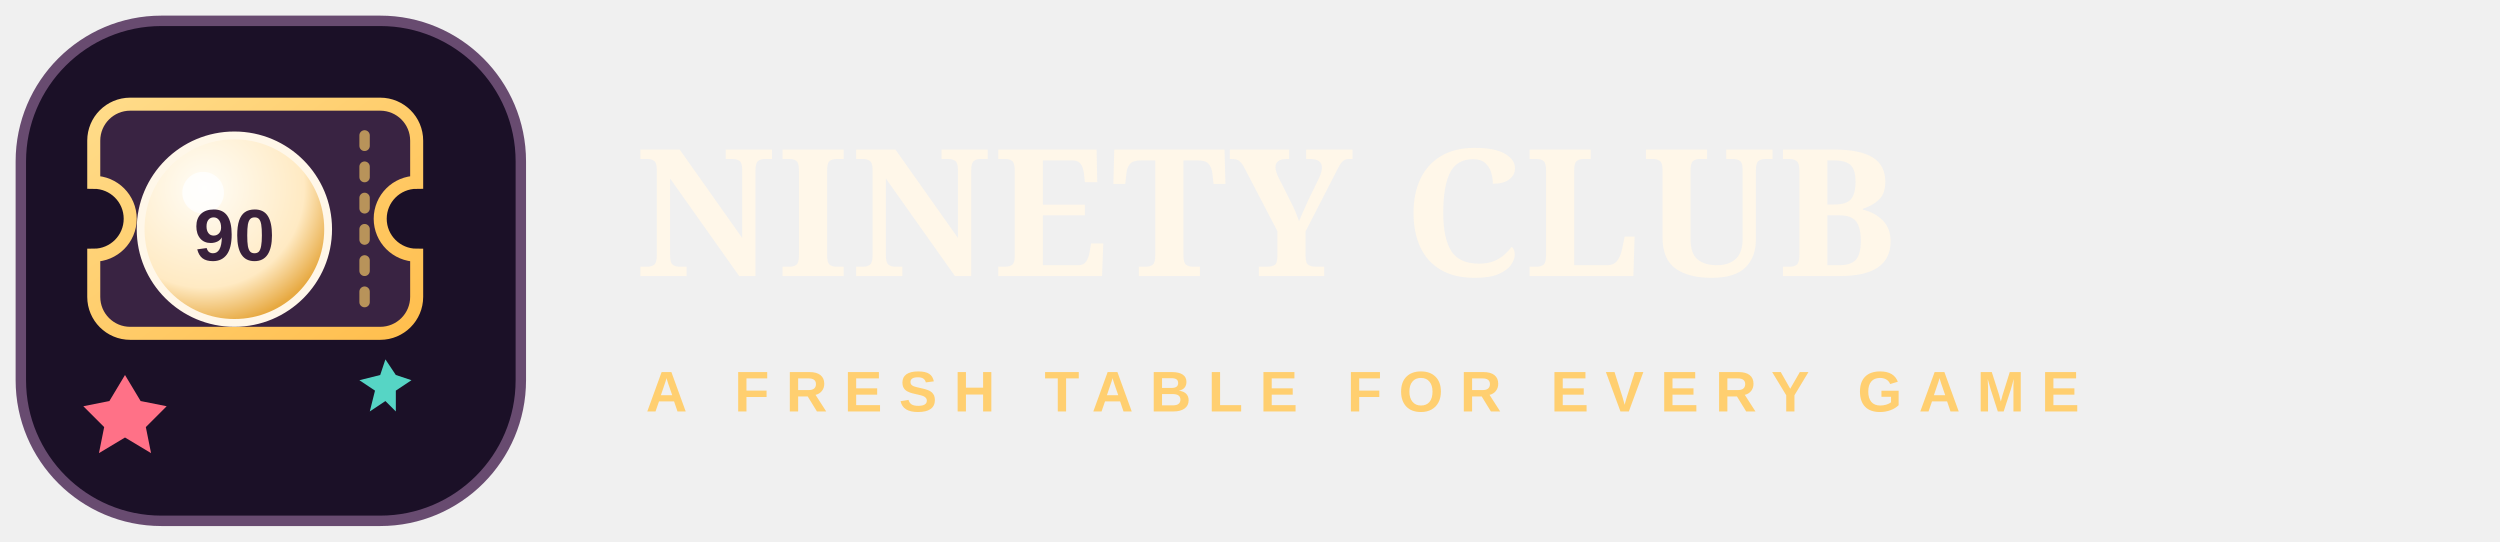
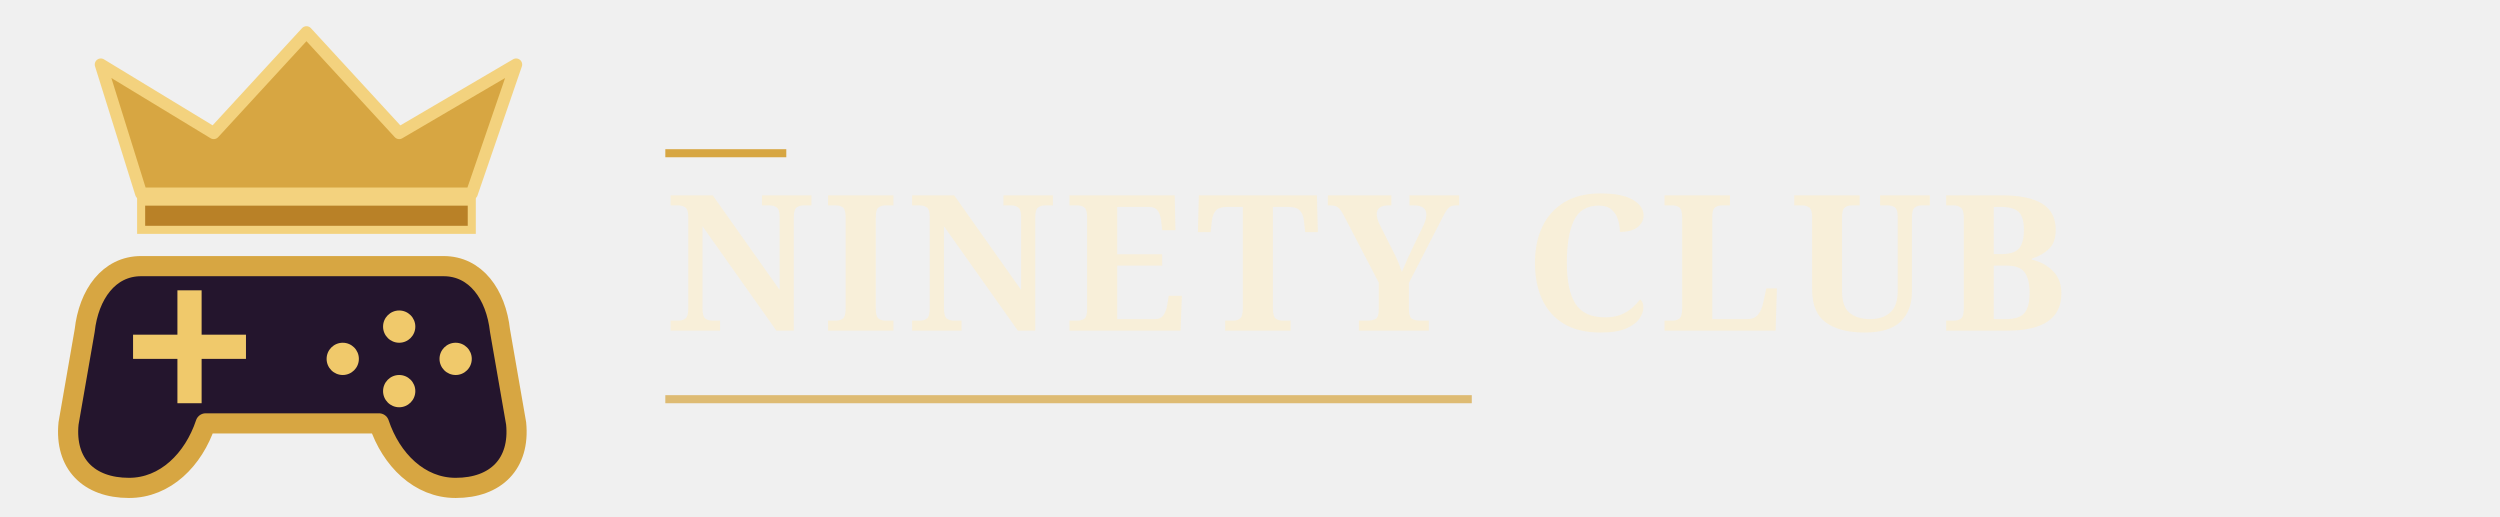
- <svg xmlns="http://www.w3.org/2000/svg" viewBox="0 0 480 104" role="img" aria-labelledby="title">
-   <defs>
-     <linearGradient id="ticket" x1="0" y1="0" x2="1" y2="1">
-       <stop stop-color="#ffdc8a" />
-       <stop offset="1" stop-color="#ffbe4d" />
-     </linearGradient>
-     <radialGradient id="ball" cx="34%" cy="28%" r="74%">
-       <stop stop-color="#fffdf7" />
-       <stop offset=".72" stop-color="#ffeac3" />
-       <stop offset="1" stop-color="#e7a941" />
-     </radialGradient>
-   </defs>
-   <g transform="translate(4 4)">
-     <rect width="96" height="96" rx="27" fill="#1b1027" stroke="#684b70" stroke-width="2" />
-     <path d="M14 23a7 7 0 0 1 7-7h48a7 7 0 0 1 7 7v8a7 7 0 0 0 0 14v8a7 7 0 0 1-7 7H21a7 7 0 0 1-7-7v-8a7 7 0 0 0 0-14v-8Z" fill="#392342" stroke="url(#ticket)" stroke-width="2.5" />
-     <path d="M66 22v35" stroke="#b8935a" stroke-width="2" stroke-linecap="round" stroke-dasharray="2 4" />
-     <circle cx="41" cy="40" r="18" fill="url(#ball)" stroke="#fff7e9" stroke-width="1.5" />
-     <circle cx="35" cy="33" r="4" fill="#fff" opacity=".78" />
-     <text x="41" y="46" text-anchor="middle" fill="#38203c" font-family="Arial,sans-serif" font-size="14" font-weight="800">90</text>
-     <path d="m20 68 3 5 5 1-4 4 1 5-5-3-5 3 1-5-4-4 5-1 3-5Z" fill="#ff7187" />
-     <path d="m70 65 2 3 3 1-3 2v4l-2-2-3 2 1-4-3-2 4-1 1-3Z" fill="#56d5c5" />
-   </g>
-   <text x="122" y="53" fill="#fff7e9" font-family="Georgia,serif" font-size="34" font-weight="700" letter-spacing=".5">NINETY CLUB</text>
-   <text x="124" y="79" fill="#ffcf70" font-family="Arial,sans-serif" font-size="11" font-weight="700" letter-spacing="3.2">A FRESH TABLE FOR EVERY GAME</text>
+ <svg xmlns="http://www.w3.org/2000/svg" viewBox="0 0 620 128" role="img" aria-labelledby="title">
+   <path d="M35 48 25 16l28 17L76 8l23 25 29-17-11 32H35Z" fill="#d7a642" stroke="#f3d27e" stroke-width="3" stroke-linejoin="round" />
+   <path d="M35 50h82v7H35z" fill="#b98127" stroke="#f3d27e" stroke-width="2" />
+   <path d="M35 66c-8 0-13 7-14 16l-4 23c-1 10 5 16 15 16 9 0 16-7 19-16h43c3 9 10 16 19 16 10 0 16-6 15-16l-4-23c-1-9-6-16-14-16H35Z" fill="#24152d" stroke="#d7a642" stroke-width="5" stroke-linejoin="round" />
+   <path d="M36 86h22M47 75v22" fill="none" stroke="#f0c96b" stroke-width="6" stroke-linecap="square" />
+   <circle cx="99" cy="81" r="4" fill="#f0c96b" />
+   <circle cx="113" cy="89" r="4" fill="#f0c96b" />
+   <circle cx="99" cy="97" r="4" fill="#f0c96b" />
+   <circle cx="85" cy="89" r="4" fill="#f0c96b" />
+   <path d="M165 38h30" stroke="#d7a642" stroke-width="2" />
+   <text x="165" y="82" fill="#f8efd9" font-family="Georgia,serif" font-size="47" font-weight="700" letter-spacing="2">NINETY CLUB</text>
+   <path d="M165 99h200" stroke="#d7a642" stroke-width="2" opacity=".72" />
</svg>
